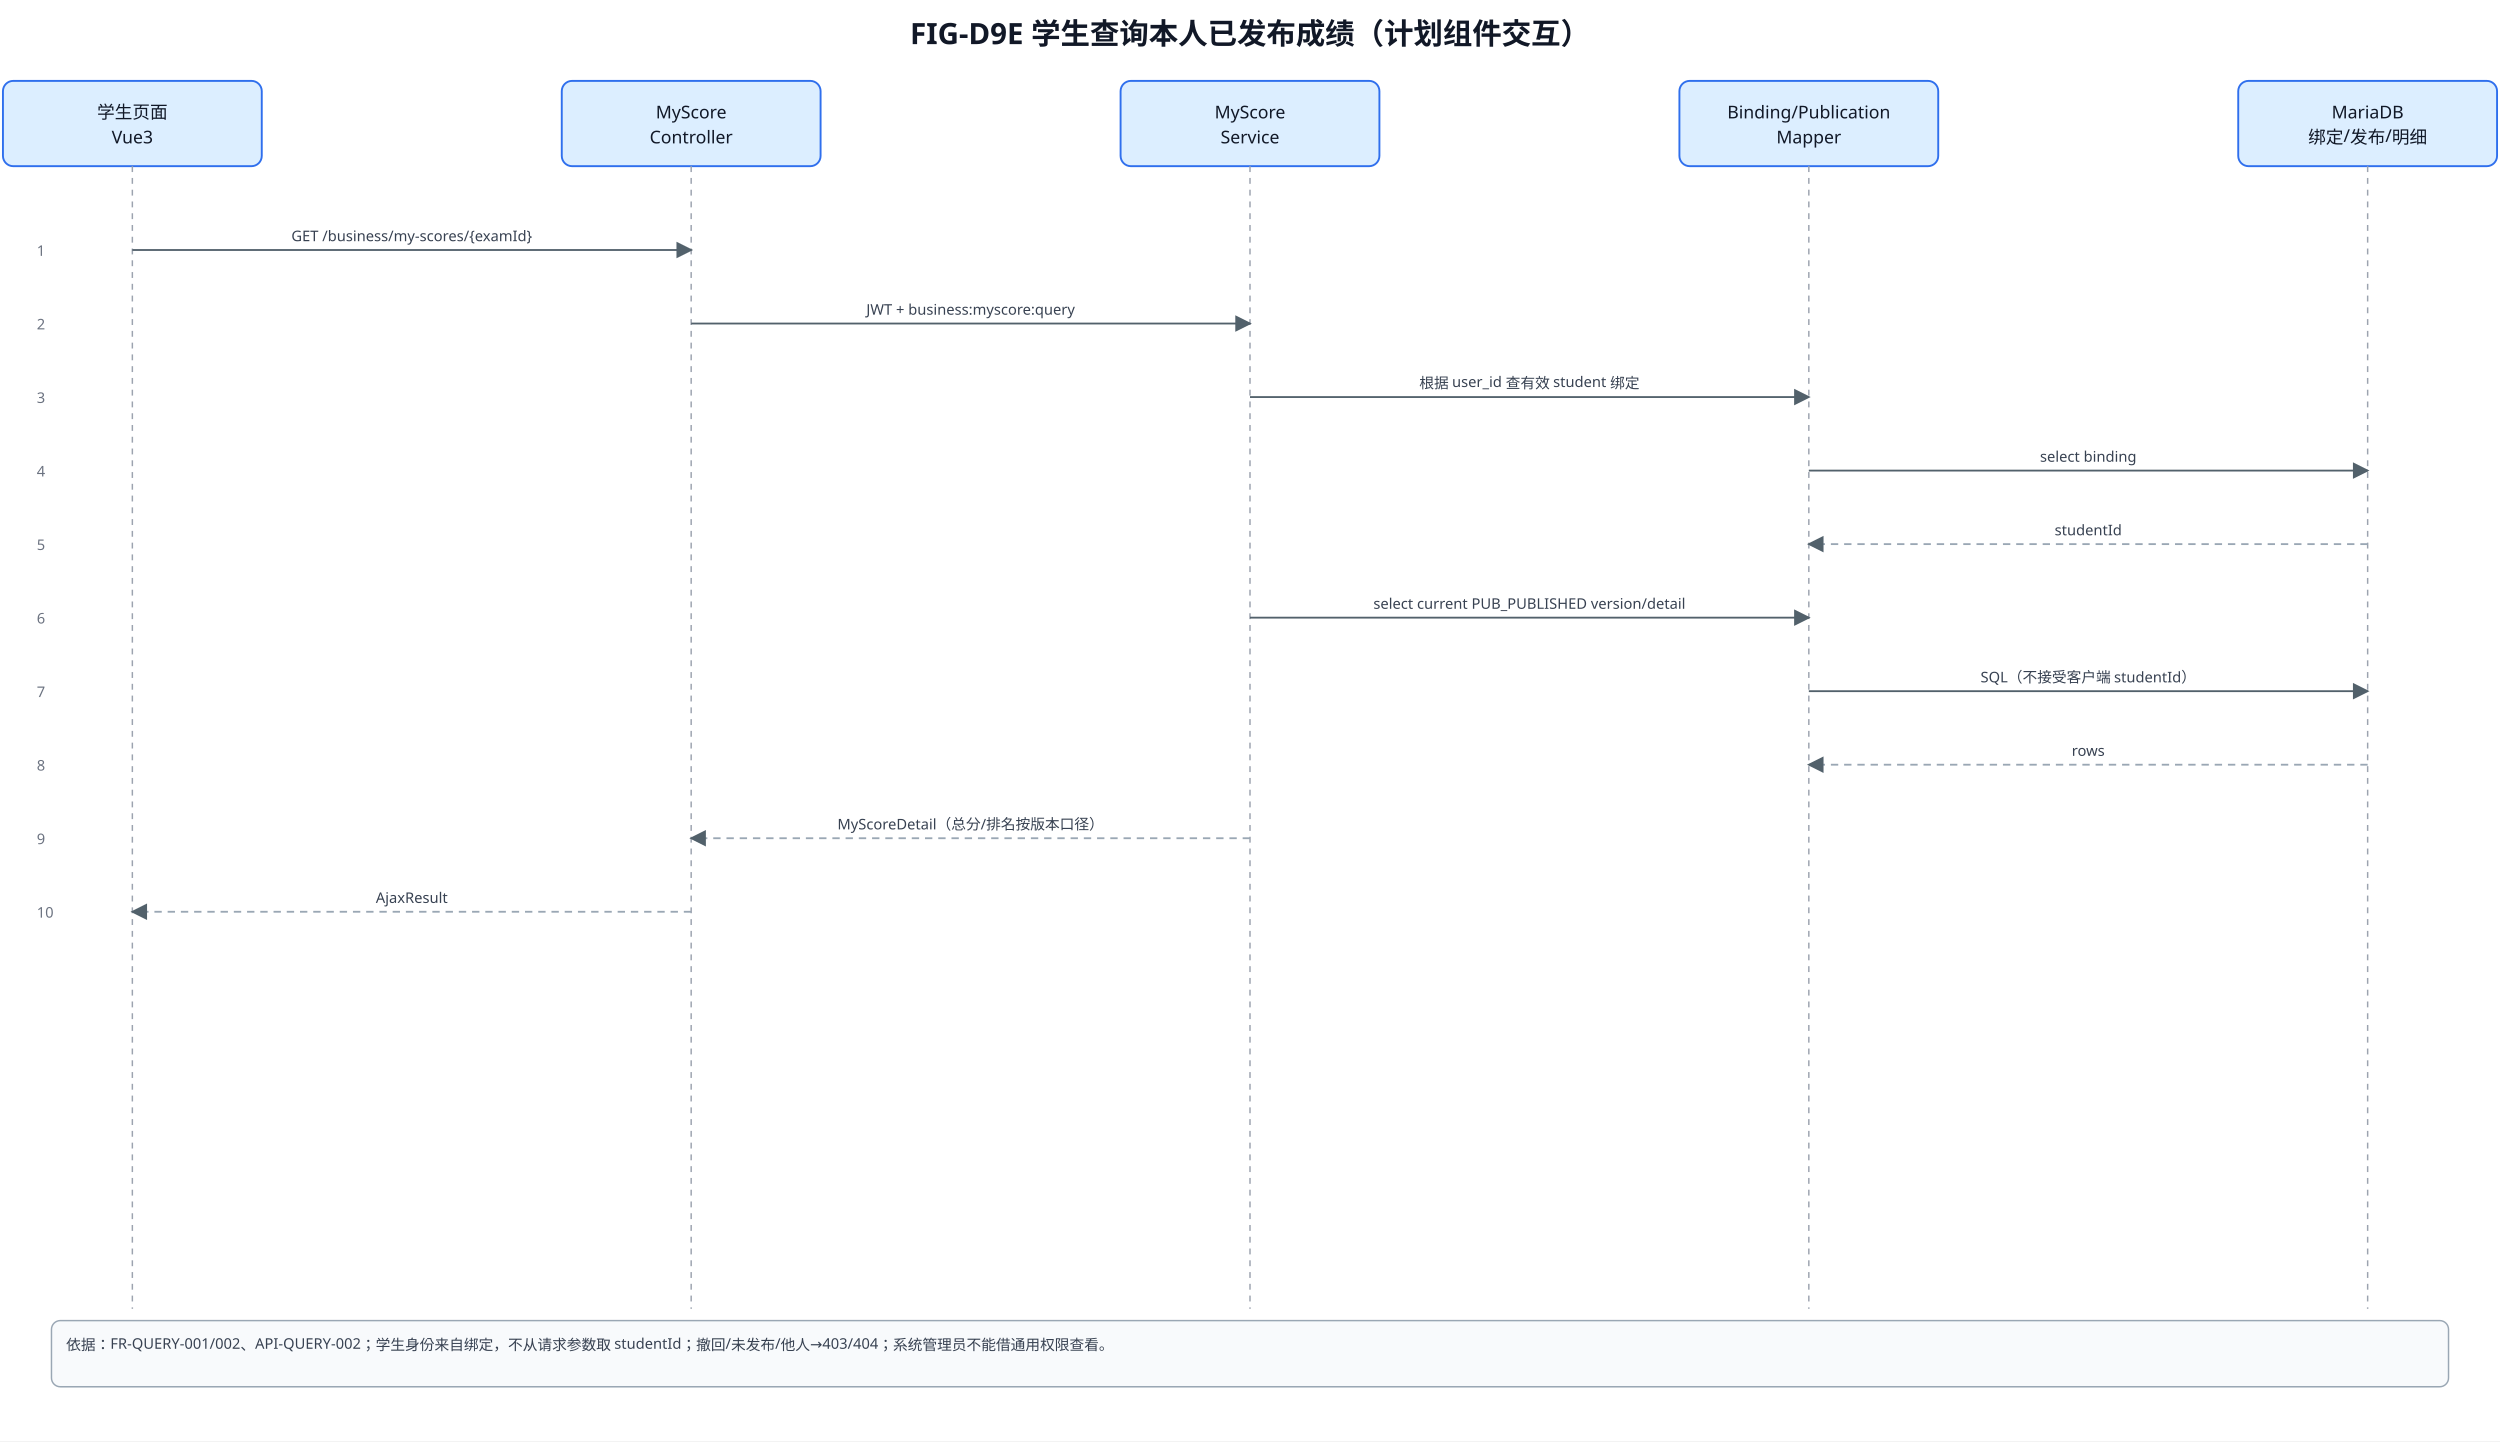
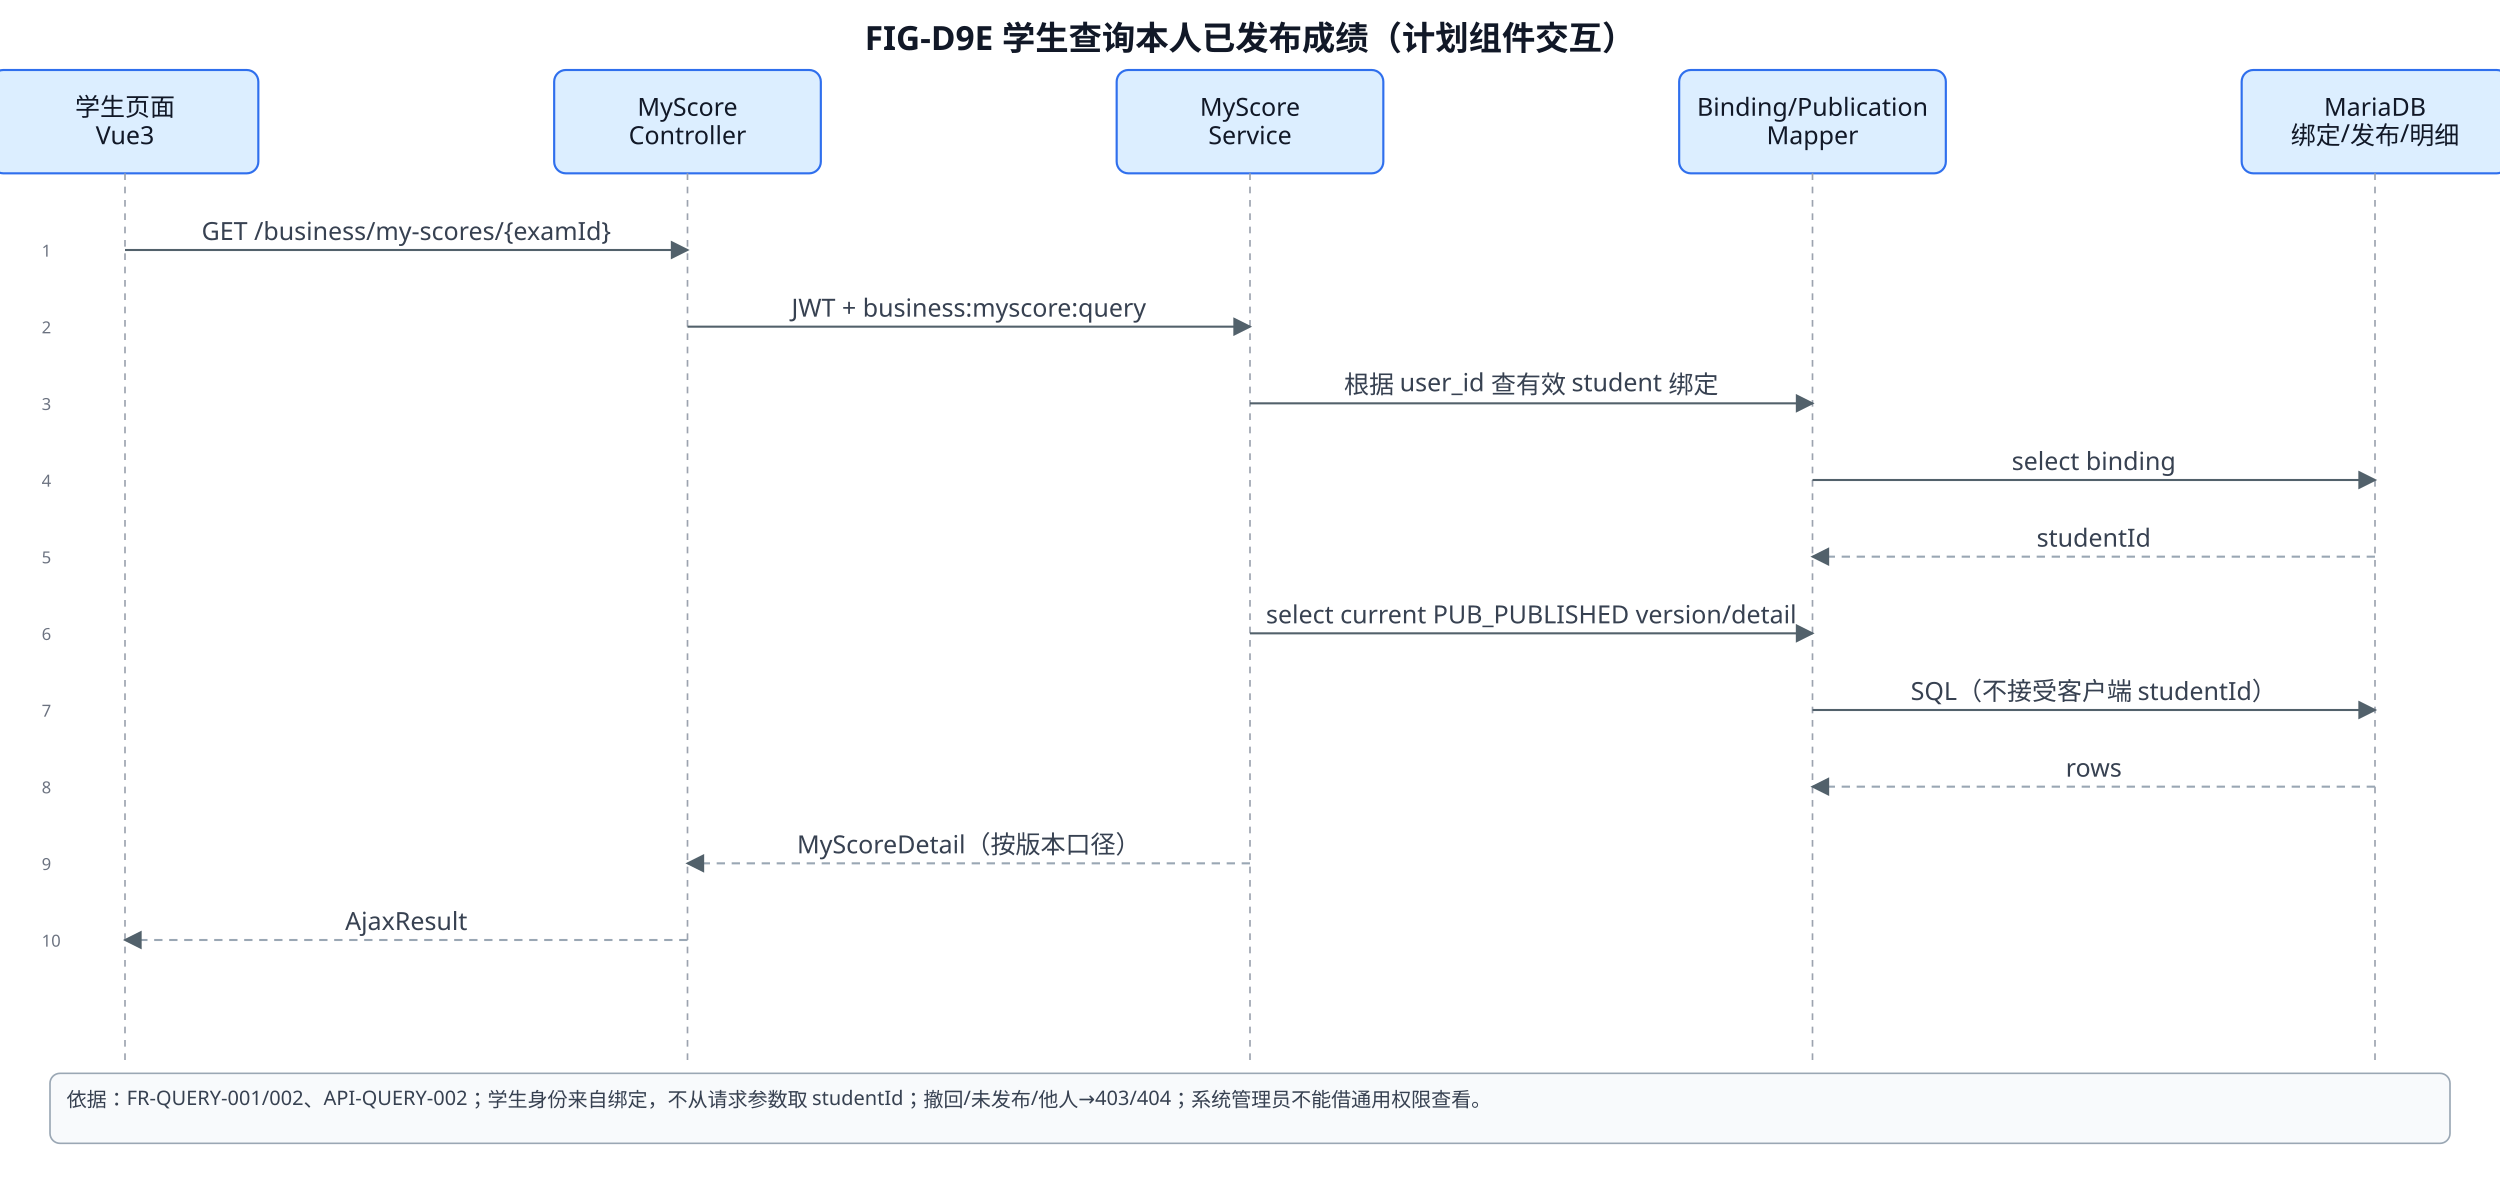
- <svg xmlns="http://www.w3.org/2000/svg" width="1700" height="980" viewBox="0 0 1700 980">
+ <svg xmlns="http://www.w3.org/2000/svg" width="1500" height="720" viewBox="0 0 1500 720">
  <defs>
    <marker id="arrow" markerWidth="9" markerHeight="9" refX="8" refY="4.5" orient="auto">
      <path d="M0,0 L9,4.5 L0,9 z" fill="#52616B" />
    </marker>
  </defs>
-   <rect width="1700" height="980" fill="#FFFFFF" />
-   <text x="850.0" y="30" text-anchor="middle" font-family="SimHei" font-size="20" font-weight="bold" fill="#111827">FIG-D9E  学生查询本人已发布成绩（计划组件交互）</text>
-   <rect x="2.0" y="55" width="176" height="58" rx="7" fill="#DCEEFF" stroke="#2F6FED" stroke-width="1.3" />
-   <text x="90.0" y="80.5" text-anchor="middle" font-family="SimHei" font-size="12" fill="#111827">学生页面</text>
-   <text x="90.0" y="97.5" text-anchor="middle" font-family="SimHei" font-size="12" fill="#111827">Vue3</text>
-   <line x1="90.0" y1="113" x2="90.0" y2="890" stroke="#9CA3AF" stroke-width="1" stroke-dasharray="4 4" />
-   <rect x="382.0" y="55" width="176" height="58" rx="7" fill="#DCEEFF" stroke="#2F6FED" stroke-width="1.3" />
-   <text x="470.0" y="80.5" text-anchor="middle" font-family="SimHei" font-size="12" fill="#111827">MyScore</text>
-   <text x="470.0" y="97.5" text-anchor="middle" font-family="SimHei" font-size="12" fill="#111827">Controller</text>
-   <line x1="470.0" y1="113" x2="470.0" y2="890" stroke="#9CA3AF" stroke-width="1" stroke-dasharray="4 4" />
-   <rect x="762.0" y="55" width="176" height="58" rx="7" fill="#DCEEFF" stroke="#2F6FED" stroke-width="1.3" />
-   <text x="850.0" y="80.5" text-anchor="middle" font-family="SimHei" font-size="12" fill="#111827">MyScore</text>
-   <text x="850.0" y="97.5" text-anchor="middle" font-family="SimHei" font-size="12" fill="#111827">Service</text>
-   <line x1="850.0" y1="113" x2="850.0" y2="890" stroke="#9CA3AF" stroke-width="1" stroke-dasharray="4 4" />
-   <rect x="1142.0" y="55" width="176" height="58" rx="7" fill="#DCEEFF" stroke="#2F6FED" stroke-width="1.3" />
-   <text x="1230.0" y="80.5" text-anchor="middle" font-family="SimHei" font-size="12" fill="#111827">Binding/Publication</text>
-   <text x="1230.0" y="97.5" text-anchor="middle" font-family="SimHei" font-size="12" fill="#111827">Mapper</text>
-   <line x1="1230.0" y1="113" x2="1230.0" y2="890" stroke="#9CA3AF" stroke-width="1" stroke-dasharray="4 4" />
-   <rect x="1522.0" y="55" width="176" height="58" rx="7" fill="#DCEEFF" stroke="#2F6FED" stroke-width="1.3" />
-   <text x="1610.0" y="80.5" text-anchor="middle" font-family="SimHei" font-size="12" fill="#111827">MariaDB</text>
-   <text x="1610.0" y="97.5" text-anchor="middle" font-family="SimHei" font-size="12" fill="#111827">绑定/发布/明细</text>
-   <line x1="1610.0" y1="113" x2="1610.0" y2="890" stroke="#9CA3AF" stroke-width="1" stroke-dasharray="4 4" />
-   <line x1="90.0" y1="170" x2="470.0" y2="170" stroke="#52616B" stroke-width="1.25" marker-end="url(#arrow)" />
-   <text x="280.0" y="164" text-anchor="middle" font-family="SimHei" font-size="10" fill="#374151">GET /business/my-scores/{examId}</text>
-   <text x="25" y="174" font-family="SimHei" font-size="10" fill="#6B7280">1</text>
-   <line x1="470.0" y1="220" x2="850.0" y2="220" stroke="#52616B" stroke-width="1.25" marker-end="url(#arrow)" />
-   <text x="660.0" y="214" text-anchor="middle" font-family="SimHei" font-size="10" fill="#374151">JWT + business:myscore:query</text>
-   <text x="25" y="224" font-family="SimHei" font-size="10" fill="#6B7280">2</text>
-   <line x1="850.0" y1="270" x2="1230.0" y2="270" stroke="#52616B" stroke-width="1.25" marker-end="url(#arrow)" />
-   <text x="1040.0" y="264" text-anchor="middle" font-family="SimHei" font-size="10" fill="#374151">根据 user_id 查有效 student 绑定</text>
-   <text x="25" y="274" font-family="SimHei" font-size="10" fill="#6B7280">3</text>
-   <line x1="1230.0" y1="320" x2="1610.0" y2="320" stroke="#52616B" stroke-width="1.25" marker-end="url(#arrow)" />
-   <text x="1420.0" y="314" text-anchor="middle" font-family="SimHei" font-size="10" fill="#374151">select binding</text>
-   <text x="25" y="324" font-family="SimHei" font-size="10" fill="#6B7280">4</text>
-   <line x1="1610.0" y1="370" x2="1230.0" y2="370" stroke="#9AA7B4" stroke-width="1.25" stroke-dasharray="5 4" marker-end="url(#arrow)" />
-   <text x="1420.0" y="364" text-anchor="middle" font-family="SimHei" font-size="10" fill="#374151">studentId</text>
-   <text x="25" y="374" font-family="SimHei" font-size="10" fill="#6B7280">5</text>
-   <line x1="850.0" y1="420" x2="1230.0" y2="420" stroke="#52616B" stroke-width="1.25" marker-end="url(#arrow)" />
-   <text x="1040.0" y="414" text-anchor="middle" font-family="SimHei" font-size="10" fill="#374151">select current PUB_PUBLISHED version/detail</text>
-   <text x="25" y="424" font-family="SimHei" font-size="10" fill="#6B7280">6</text>
-   <line x1="1230.0" y1="470" x2="1610.0" y2="470" stroke="#52616B" stroke-width="1.25" marker-end="url(#arrow)" />
-   <text x="1420.0" y="464" text-anchor="middle" font-family="SimHei" font-size="10" fill="#374151">SQL（不接受客户端 studentId）</text>
-   <text x="25" y="474" font-family="SimHei" font-size="10" fill="#6B7280">7</text>
-   <line x1="1610.0" y1="520" x2="1230.0" y2="520" stroke="#9AA7B4" stroke-width="1.25" stroke-dasharray="5 4" marker-end="url(#arrow)" />
-   <text x="1420.0" y="514" text-anchor="middle" font-family="SimHei" font-size="10" fill="#374151">rows</text>
-   <text x="25" y="524" font-family="SimHei" font-size="10" fill="#6B7280">8</text>
-   <line x1="850.0" y1="570" x2="470.0" y2="570" stroke="#9AA7B4" stroke-width="1.25" stroke-dasharray="5 4" marker-end="url(#arrow)" />
-   <text x="660.0" y="564" text-anchor="middle" font-family="SimHei" font-size="10" fill="#374151">MyScoreDetail（总分/排名按版本口径）</text>
-   <text x="25" y="574" font-family="SimHei" font-size="10" fill="#6B7280">9</text>
-   <line x1="470.0" y1="620" x2="90.0" y2="620" stroke="#9AA7B4" stroke-width="1.25" stroke-dasharray="5 4" marker-end="url(#arrow)" />
-   <text x="280.0" y="614" text-anchor="middle" font-family="SimHei" font-size="10" fill="#374151">AjaxResult</text>
-   <text x="25" y="624" font-family="SimHei" font-size="10" fill="#6B7280">10</text>
-   <rect x="35" y="898" width="1630" height="45" rx="6" fill="#F8FAFC" stroke="#9AA7B4" />
-   <text x="45" y="918" font-family="SimHei" font-size="10" fill="#374151">依据：FR-QUERY-001/002、API-QUERY-002；学生身份来自绑定，不从请求参数取 studentId；撤回/未发布/他人→403/404；系统管理员不能借通用权限查看。</text>
+   <rect width="1500" height="720" fill="#FFFFFF" />
+   <text x="750.0" y="30" text-anchor="middle" font-family="SimHei" font-size="20" font-weight="bold" fill="#111827">FIG-D9E  学生查询本人已发布成绩（计划组件交互）</text>
+   <rect x="-5.0" y="42" width="160" height="62" rx="7" fill="#DCEEFF" stroke="#2F6FED" stroke-width="1.3" />
+   <text x="75.0" y="69.5" text-anchor="middle" font-family="SimHei" font-size="15" fill="#111827">学生页面</text>
+   <text x="75.0" y="86.5" text-anchor="middle" font-family="SimHei" font-size="15" fill="#111827">Vue3</text>
+   <line x1="75.0" y1="104" x2="75.0" y2="640" stroke="#9CA3AF" stroke-width="1" stroke-dasharray="4 4" />
+   <rect x="332.5" y="42" width="160" height="62" rx="7" fill="#DCEEFF" stroke="#2F6FED" stroke-width="1.3" />
+   <text x="412.5" y="69.5" text-anchor="middle" font-family="SimHei" font-size="15" fill="#111827">MyScore</text>
+   <text x="412.5" y="86.5" text-anchor="middle" font-family="SimHei" font-size="15" fill="#111827">Controller</text>
+   <line x1="412.5" y1="104" x2="412.5" y2="640" stroke="#9CA3AF" stroke-width="1" stroke-dasharray="4 4" />
+   <rect x="670.0" y="42" width="160" height="62" rx="7" fill="#DCEEFF" stroke="#2F6FED" stroke-width="1.3" />
+   <text x="750.0" y="69.5" text-anchor="middle" font-family="SimHei" font-size="15" fill="#111827">MyScore</text>
+   <text x="750.0" y="86.5" text-anchor="middle" font-family="SimHei" font-size="15" fill="#111827">Service</text>
+   <line x1="750.0" y1="104" x2="750.0" y2="640" stroke="#9CA3AF" stroke-width="1" stroke-dasharray="4 4" />
+   <rect x="1007.5" y="42" width="160" height="62" rx="7" fill="#DCEEFF" stroke="#2F6FED" stroke-width="1.3" />
+   <text x="1087.5" y="69.5" text-anchor="middle" font-family="SimHei" font-size="15" fill="#111827">Binding/Publication</text>
+   <text x="1087.5" y="86.5" text-anchor="middle" font-family="SimHei" font-size="15" fill="#111827">Mapper</text>
+   <line x1="1087.5" y1="104" x2="1087.5" y2="640" stroke="#9CA3AF" stroke-width="1" stroke-dasharray="4 4" />
+   <rect x="1345.0" y="42" width="160" height="62" rx="7" fill="#DCEEFF" stroke="#2F6FED" stroke-width="1.3" />
+   <text x="1425.0" y="69.5" text-anchor="middle" font-family="SimHei" font-size="15" fill="#111827">MariaDB</text>
+   <text x="1425.0" y="86.5" text-anchor="middle" font-family="SimHei" font-size="15" fill="#111827">绑定/发布/明细</text>
+   <line x1="1425.0" y1="104" x2="1425.0" y2="640" stroke="#9CA3AF" stroke-width="1" stroke-dasharray="4 4" />
+   <line x1="75.0" y1="150" x2="412.5" y2="150" stroke="#52616B" stroke-width="1.25" marker-end="url(#arrow)" />
+   <text x="243.75" y="144" text-anchor="middle" font-family="SimHei" font-size="15" fill="#374151">GET /business/my-scores/{examId}</text>
+   <text x="25" y="154" font-family="SimHei" font-size="10" fill="#6B7280">1</text>
+   <line x1="412.5" y1="196" x2="750.0" y2="196" stroke="#52616B" stroke-width="1.25" marker-end="url(#arrow)" />
+   <text x="581.25" y="190" text-anchor="middle" font-family="SimHei" font-size="15" fill="#374151">JWT + business:myscore:query</text>
+   <text x="25" y="200" font-family="SimHei" font-size="10" fill="#6B7280">2</text>
+   <line x1="750.0" y1="242" x2="1087.5" y2="242" stroke="#52616B" stroke-width="1.25" marker-end="url(#arrow)" />
+   <text x="918.75" y="236" text-anchor="middle" font-family="SimHei" font-size="15" fill="#374151">根据 user_id 查有效 student 绑定</text>
+   <text x="25" y="246" font-family="SimHei" font-size="10" fill="#6B7280">3</text>
+   <line x1="1087.5" y1="288" x2="1425.0" y2="288" stroke="#52616B" stroke-width="1.25" marker-end="url(#arrow)" />
+   <text x="1256.25" y="282" text-anchor="middle" font-family="SimHei" font-size="15" fill="#374151">select binding</text>
+   <text x="25" y="292" font-family="SimHei" font-size="10" fill="#6B7280">4</text>
+   <line x1="1425.0" y1="334" x2="1087.5" y2="334" stroke="#9AA7B4" stroke-width="1.25" stroke-dasharray="5 4" marker-end="url(#arrow)" />
+   <text x="1256.25" y="328" text-anchor="middle" font-family="SimHei" font-size="15" fill="#374151">studentId</text>
+   <text x="25" y="338" font-family="SimHei" font-size="10" fill="#6B7280">5</text>
+   <line x1="750.0" y1="380" x2="1087.5" y2="380" stroke="#52616B" stroke-width="1.25" marker-end="url(#arrow)" />
+   <text x="918.75" y="374" text-anchor="middle" font-family="SimHei" font-size="15" fill="#374151">select current PUB_PUBLISHED version/detail</text>
+   <text x="25" y="384" font-family="SimHei" font-size="10" fill="#6B7280">6</text>
+   <line x1="1087.5" y1="426" x2="1425.0" y2="426" stroke="#52616B" stroke-width="1.25" marker-end="url(#arrow)" />
+   <text x="1256.25" y="420" text-anchor="middle" font-family="SimHei" font-size="15" fill="#374151">SQL（不接受客户端 studentId）</text>
+   <text x="25" y="430" font-family="SimHei" font-size="10" fill="#6B7280">7</text>
+   <line x1="1425.0" y1="472" x2="1087.5" y2="472" stroke="#9AA7B4" stroke-width="1.25" stroke-dasharray="5 4" marker-end="url(#arrow)" />
+   <text x="1256.25" y="466" text-anchor="middle" font-family="SimHei" font-size="15" fill="#374151">rows</text>
+   <text x="25" y="476" font-family="SimHei" font-size="10" fill="#6B7280">8</text>
+   <line x1="750.0" y1="518" x2="412.5" y2="518" stroke="#9AA7B4" stroke-width="1.25" stroke-dasharray="5 4" marker-end="url(#arrow)" />
+   <text x="581.25" y="512" text-anchor="middle" font-family="SimHei" font-size="15" fill="#374151">MyScoreDetail（按版本口径）</text>
+   <text x="25" y="522" font-family="SimHei" font-size="10" fill="#6B7280">9</text>
+   <line x1="412.5" y1="564" x2="75.0" y2="564" stroke="#9AA7B4" stroke-width="1.25" stroke-dasharray="5 4" marker-end="url(#arrow)" />
+   <text x="243.75" y="558" text-anchor="middle" font-family="SimHei" font-size="15" fill="#374151">AjaxResult</text>
+   <text x="25" y="568" font-family="SimHei" font-size="10" fill="#6B7280">10</text>
+   <rect x="30" y="644" width="1440" height="42" rx="6" fill="#F8FAFC" stroke="#9AA7B4" />
+   <text x="40" y="664" font-family="SimHei" font-size="12" fill="#374151">依据：FR-QUERY-001/002、API-QUERY-002；学生身份来自绑定，不从请求参数取 studentId；撤回/未发布/他人→403/404；系统管理员不能借通用权限查看。</text>
</svg>
